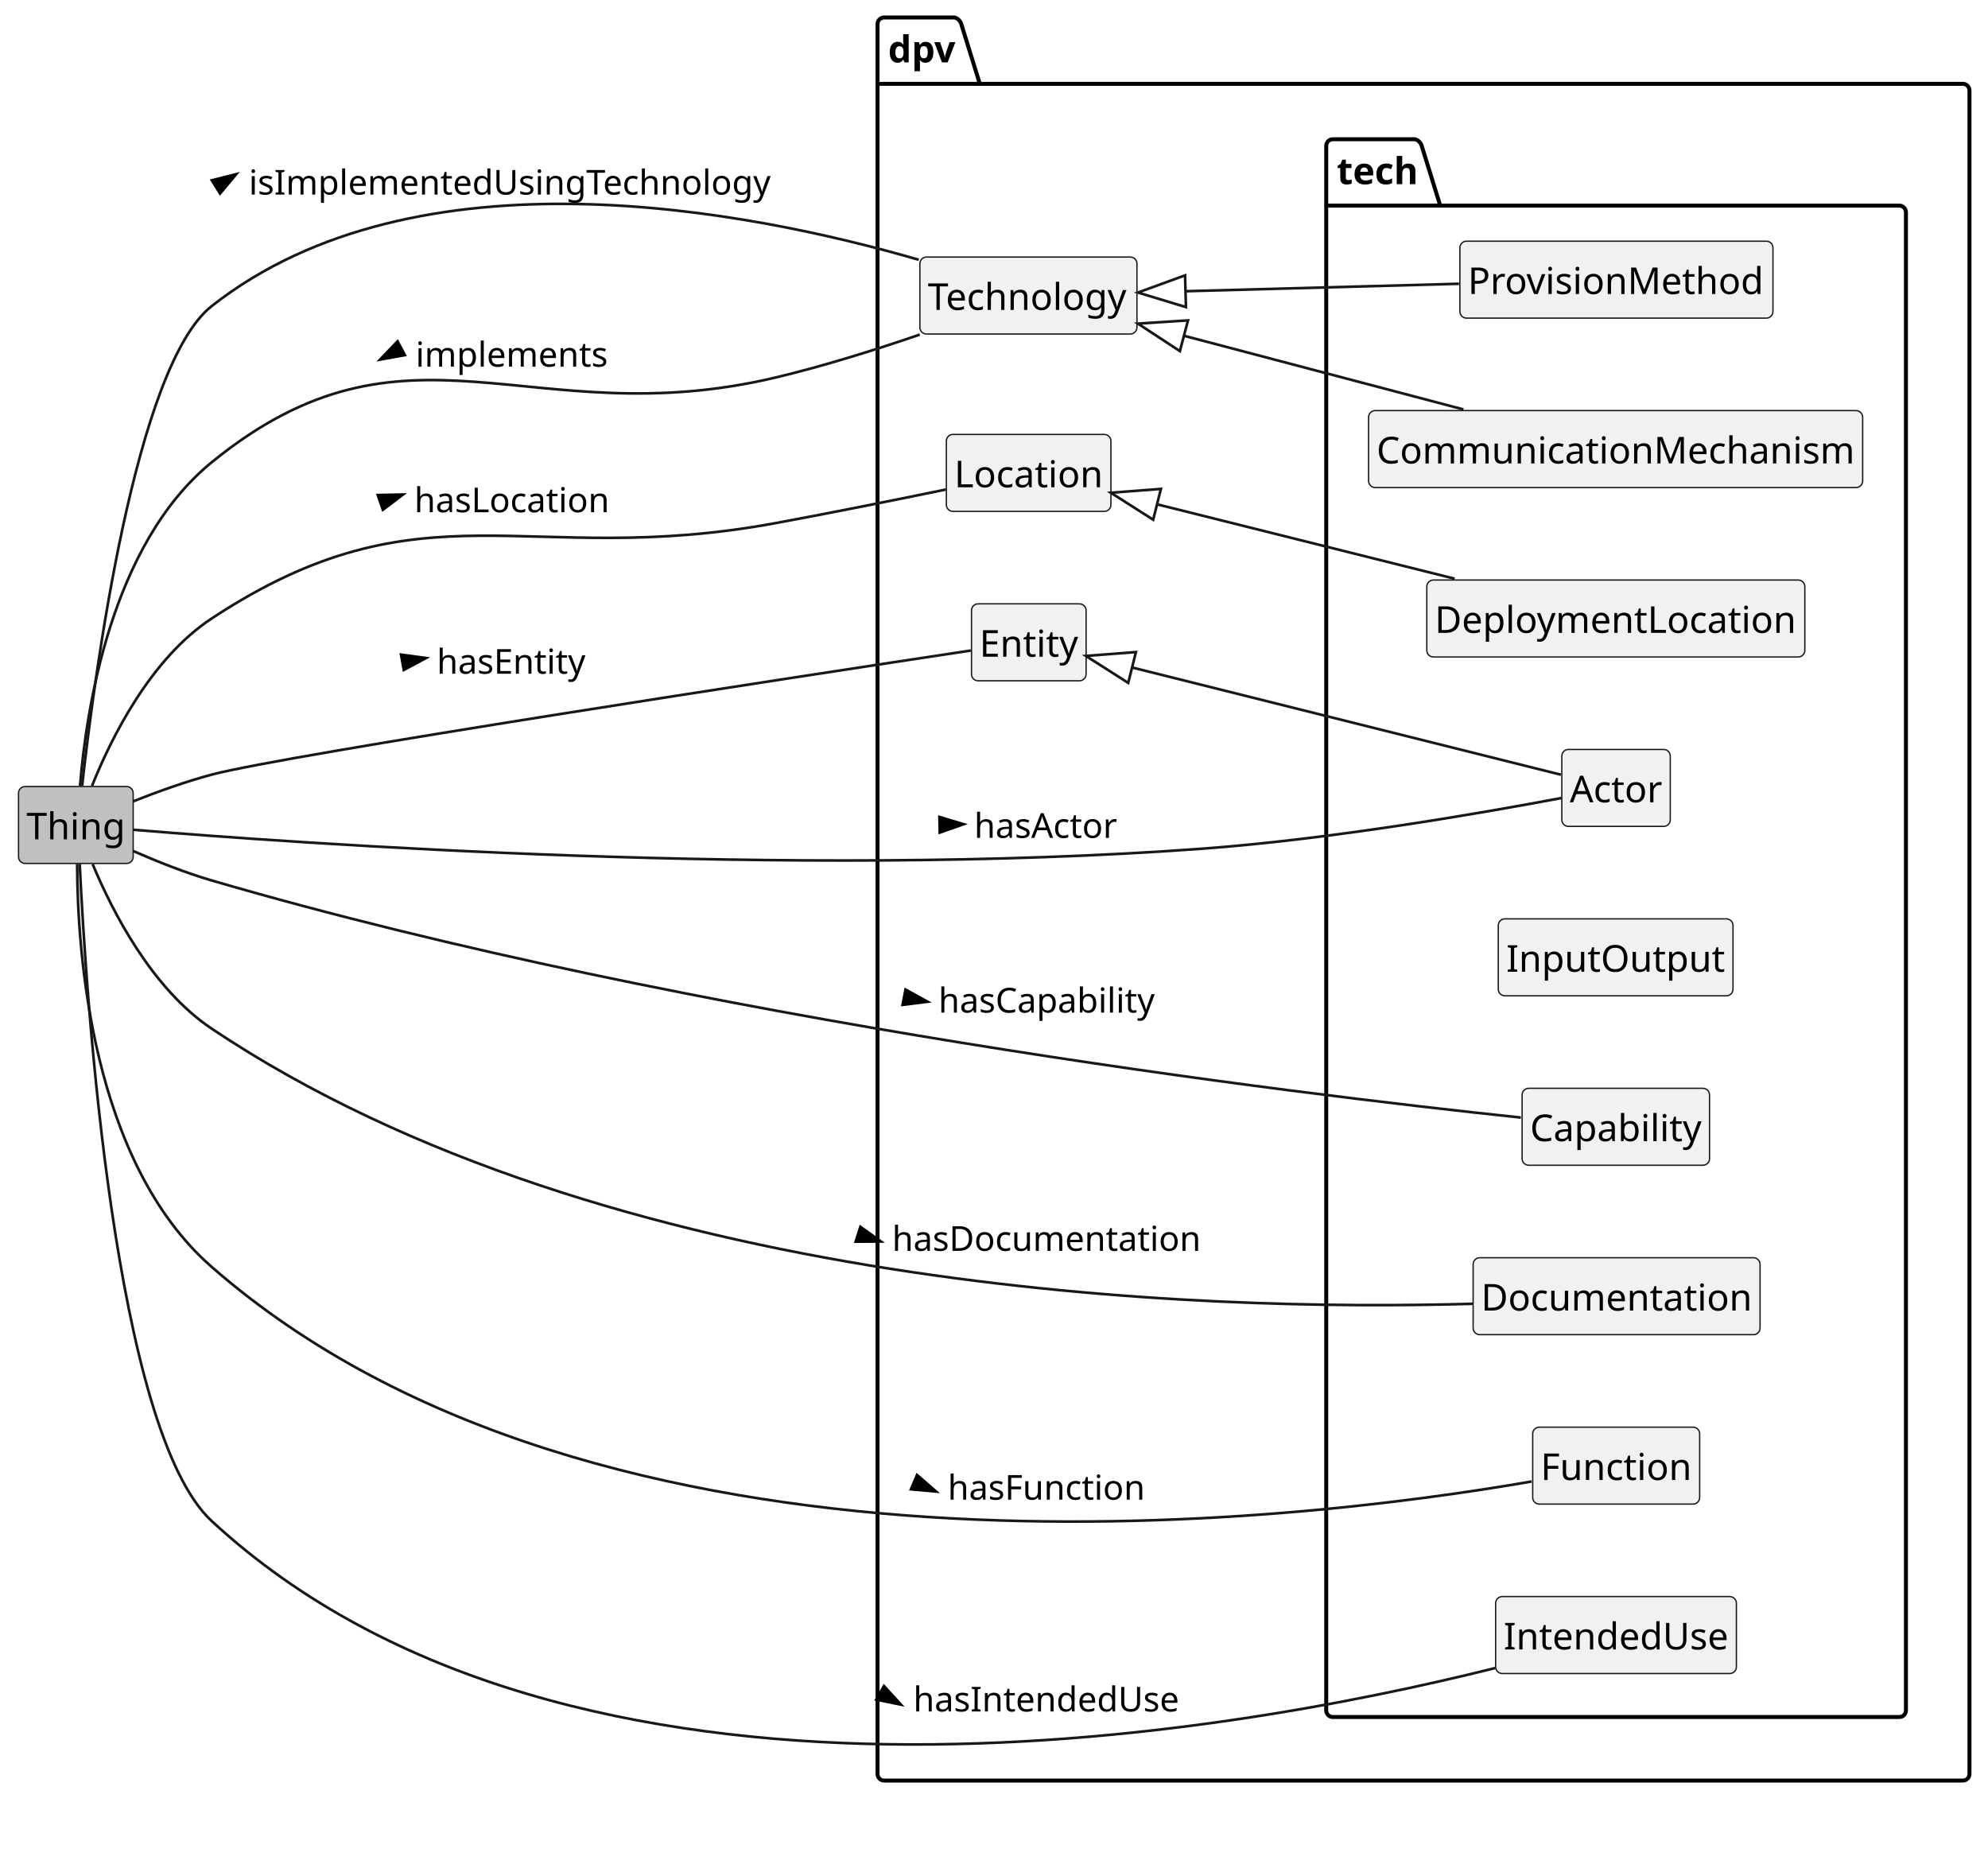
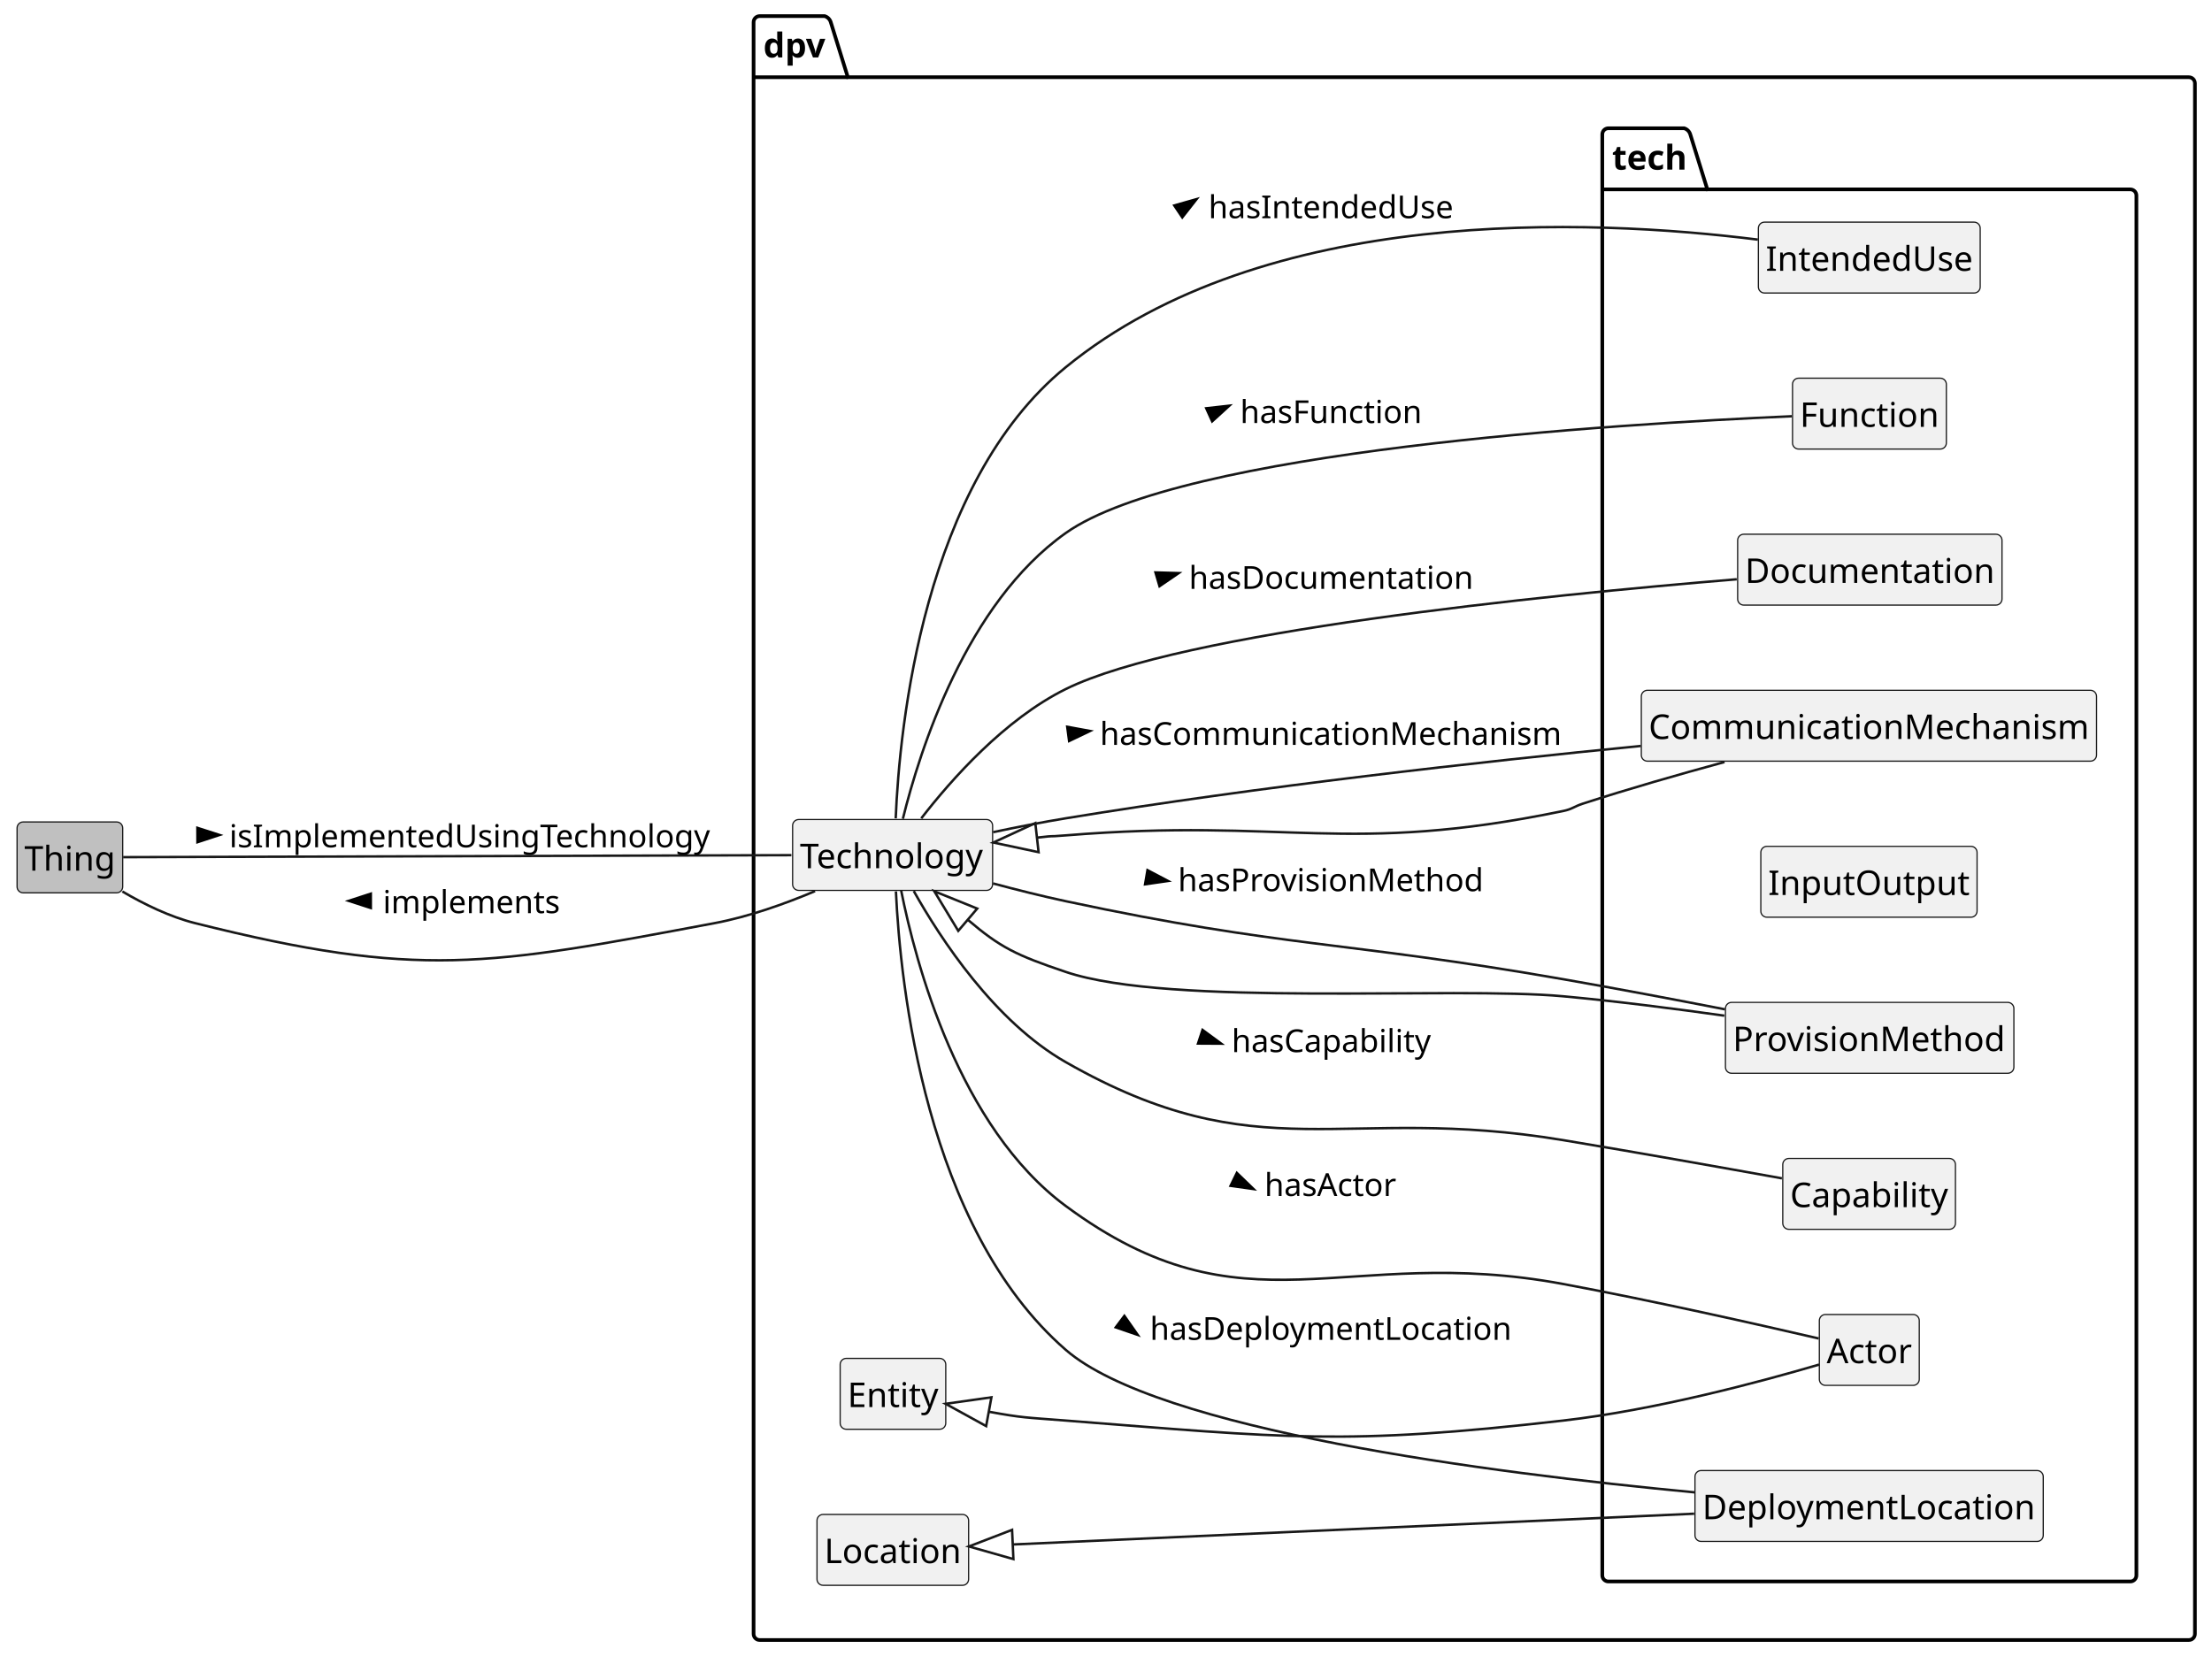
- <svg xmlns="http://www.w3.org/2000/svg" contentStyleType="text/css" height="707px" preserveAspectRatio="none" style="width:751px;height:707px;background:#FFFFFF;" version="1.1" viewBox="0 0 751 707" width="751px" zoomAndPan="magnify">
+ <svg xmlns="http://www.w3.org/2000/svg" contentStyleType="text/css" height="679px" preserveAspectRatio="none" style="width:907px;height:679px;background:#FFFFFF;" version="1.1" viewBox="0 0 907 679" width="907px" zoomAndPan="magnify">
  <defs />
  <g>
    <g id="cluster_dpv">
-       <path d="M334,6.602 L360.644,6.602 A3.75,3.75 0 0 1 363.144,9.102 L370.144,31.67 L741.5,31.67 A2.5,2.5 0 0 1 744,34.17 L744,670.102 A2.5,2.5 0 0 1 741.5,672.602 L334,672.602 A2.5,2.5 0 0 1 331.5,670.102 L331.5,9.102 A2.5,2.5 0 0 1 334,6.602 " fill="none" style="stroke:#000000;stroke-width:1.5;" />
-       <line style="stroke:#000000;stroke-width:1.5;" x1="331.5" x2="370.144" y1="31.67" y2="31.67" />
-       <text fill="#000000" font-family="sans-serif" font-size="14" font-weight="bold" lengthAdjust="spacing" textLength="25.644" x="335.5" y="23.568">dpv</text>
+       <path d="M311.5,6.602 L338.144,6.602 A3.75,3.75 0 0 1 340.644,9.102 L347.644,31.67 L897.5,31.67 A2.5,2.5 0 0 1 900,34.17 L900,670.102 A2.5,2.5 0 0 1 897.5,672.602 L311.5,672.602 A2.5,2.5 0 0 1 309,670.102 L309,9.102 A2.5,2.5 0 0 1 311.5,6.602 " fill="none" style="stroke:#000000;stroke-width:1.5;" />
+       <line style="stroke:#000000;stroke-width:1.5;" x1="309" x2="347.644" y1="31.67" y2="31.67" />
+       <text fill="#000000" font-family="sans-serif" font-size="14" font-weight="bold" lengthAdjust="spacing" textLength="25.644" x="313" y="23.568">dpv</text>
    </g>
    <g id="cluster_tech">
-       <path d="M503.5,52.602 L534.572,52.602 A3.75,3.75 0 0 1 537.072,55.102 L544.072,77.67 L717.5,77.67 A2.5,2.5 0 0 1 720,80.17 L720,646.102 A2.5,2.5 0 0 1 717.5,648.602 L503.5,648.602 A2.5,2.5 0 0 1 501,646.102 L501,55.102 A2.5,2.5 0 0 1 503.5,52.602 " fill="none" style="stroke:#000000;stroke-width:1.5;" />
-       <line style="stroke:#000000;stroke-width:1.5;" x1="501" x2="544.072" y1="77.67" y2="77.67" />
-       <text fill="#000000" font-family="sans-serif" font-size="14" font-weight="bold" lengthAdjust="spacing" textLength="30.072" x="505" y="69.568">tech</text>
+       <path d="M659.5,52.602 L690.572,52.602 A3.75,3.75 0 0 1 693.072,55.102 L700.072,77.67 L873.5,77.67 A2.5,2.5 0 0 1 876,80.17 L876,646.102 A2.5,2.5 0 0 1 873.5,648.602 L659.5,648.602 A2.5,2.5 0 0 1 657,646.102 L657,55.102 A2.5,2.5 0 0 1 659.5,52.602 " fill="none" style="stroke:#000000;stroke-width:1.5;" />
+       <line style="stroke:#000000;stroke-width:1.5;" x1="657" x2="700.072" y1="77.67" y2="77.67" />
+       <text fill="#000000" font-family="sans-serif" font-size="14" font-weight="bold" lengthAdjust="spacing" textLength="30.072" x="661" y="69.568">tech</text>
    </g>
    <g id="elem_Technology">
-       <rect codeLine="7" fill="#F1F1F1" height="29.068" id="Technology" rx="2.5" ry="2.5" style="stroke:#181818;stroke-width:0.5;" width="82.006" x="347.5" y="97.102" />
-       <text fill="#000000" font-family="sans-serif" font-size="14" lengthAdjust="spacing" textLength="76.006" x="350.5" y="117.068">Technology</text>
+       <rect codeLine="7" fill="#F1F1F1" height="29.068" id="Technology" rx="2.5" ry="2.5" style="stroke:#181818;stroke-width:0.5;" width="82.006" x="325" y="336.102" />
+       <text fill="#000000" font-family="sans-serif" font-size="14" lengthAdjust="spacing" textLength="76.006" x="328" y="356.068">Technology</text>
    </g>
    <g id="elem_Entity">
-       <rect codeLine="8" fill="#F1F1F1" height="29.068" id="Entity" rx="2.5" ry="2.5" style="stroke:#181818;stroke-width:0.5;" width="43.296" x="367" y="228.102" />
-       <text fill="#000000" font-family="sans-serif" font-size="14" lengthAdjust="spacing" textLength="37.296" x="370" y="248.068">Entity</text>
+       <rect codeLine="8" fill="#F1F1F1" height="29.068" id="Entity" rx="2.5" ry="2.5" style="stroke:#181818;stroke-width:0.5;" width="43.296" x="344.5" y="557.102" />
+       <text fill="#000000" font-family="sans-serif" font-size="14" lengthAdjust="spacing" textLength="37.296" x="347.5" y="577.068">Entity</text>
    </g>
    <g id="elem_Location">
-       <rect codeLine="9" fill="#F1F1F1" height="29.068" id="Location" rx="2.5" ry="2.5" style="stroke:#181818;stroke-width:0.5;" width="62.168" x="357.5" y="164.102" />
-       <text fill="#000000" font-family="sans-serif" font-size="14" lengthAdjust="spacing" textLength="56.168" x="360.5" y="184.068">Location</text>
+       <rect codeLine="9" fill="#F1F1F1" height="29.068" id="Location" rx="2.5" ry="2.5" style="stroke:#181818;stroke-width:0.5;" width="62.168" x="335" y="621.102" />
+       <text fill="#000000" font-family="sans-serif" font-size="14" lengthAdjust="spacing" textLength="56.168" x="338" y="641.068">Location</text>
    </g>
    <g id="elem_Actor">
-       <rect codeLine="12" fill="#F1F1F1" height="29.068" id="Actor" rx="2.5" ry="2.5" style="stroke:#181818;stroke-width:0.5;" width="40.972" x="590" y="283.102" />
-       <text fill="#000000" font-family="sans-serif" font-size="14" lengthAdjust="spacing" textLength="34.972" x="593" y="303.068">Actor</text>
+       <rect codeLine="12" fill="#F1F1F1" height="29.068" id="Actor" rx="2.5" ry="2.5" style="stroke:#181818;stroke-width:0.5;" width="40.972" x="746" y="539.102" />
+       <text fill="#000000" font-family="sans-serif" font-size="14" lengthAdjust="spacing" textLength="34.972" x="749" y="559.068">Actor</text>
    </g>
    <g id="elem_Capability">
-       <rect codeLine="13" fill="#F1F1F1" height="29.068" id="Capability" rx="2.5" ry="2.5" style="stroke:#181818;stroke-width:0.5;" width="70.806" x="575" y="411.102" />
-       <text fill="#000000" font-family="sans-serif" font-size="14" lengthAdjust="spacing" textLength="64.806" x="578" y="431.068">Capability</text>
+       <rect codeLine="13" fill="#F1F1F1" height="29.068" id="Capability" rx="2.5" ry="2.5" style="stroke:#181818;stroke-width:0.5;" width="70.806" x="731" y="475.102" />
+       <text fill="#000000" font-family="sans-serif" font-size="14" lengthAdjust="spacing" textLength="64.806" x="734" y="495.068">Capability</text>
    </g>
    <g id="elem_ProvisionMethod">
-       <rect codeLine="14" fill="#F1F1F1" height="29.068" id="ProvisionMethod" rx="2.5" ry="2.5" style="stroke:#181818;stroke-width:0.5;" width="118.266" x="551.5" y="91.102" />
-       <text fill="#000000" font-family="sans-serif" font-size="14" lengthAdjust="spacing" textLength="112.266" x="554.5" y="111.068">ProvisionMethod</text>
+       <rect codeLine="14" fill="#F1F1F1" height="29.068" id="ProvisionMethod" rx="2.5" ry="2.5" style="stroke:#181818;stroke-width:0.5;" width="118.266" x="707.5" y="411.102" />
+       <text fill="#000000" font-family="sans-serif" font-size="14" lengthAdjust="spacing" textLength="112.266" x="710.5" y="431.068">ProvisionMethod</text>
    </g>
    <g id="elem_CommunicationMechanism">
-       <rect codeLine="15" fill="#F1F1F1" height="29.068" id="CommunicationMechanism" rx="2.5" ry="2.5" style="stroke:#181818;stroke-width:0.5;" width="186.655" x="517" y="155.102" />
-       <text fill="#000000" font-family="sans-serif" font-size="14" lengthAdjust="spacing" textLength="180.655" x="520" y="175.068">CommunicationMechanism</text>
+       <rect codeLine="15" fill="#F1F1F1" height="29.068" id="CommunicationMechanism" rx="2.5" ry="2.5" style="stroke:#181818;stroke-width:0.5;" width="186.655" x="673" y="283.102" />
+       <text fill="#000000" font-family="sans-serif" font-size="14" lengthAdjust="spacing" textLength="180.655" x="676" y="303.068">CommunicationMechanism</text>
    </g>
    <g id="elem_InputOutput">
-       <rect codeLine="16" fill="#F1F1F1" height="29.068" id="InputOutput" rx="2.5" ry="2.5" style="stroke:#181818;stroke-width:0.5;" width="88.67" x="566" y="347.102" />
-       <text fill="#000000" font-family="sans-serif" font-size="14" lengthAdjust="spacing" textLength="82.67" x="569" y="367.068">InputOutput</text>
+       <rect codeLine="16" fill="#F1F1F1" height="29.068" id="InputOutput" rx="2.5" ry="2.5" style="stroke:#181818;stroke-width:0.5;" width="88.67" x="722" y="347.102" />
+       <text fill="#000000" font-family="sans-serif" font-size="14" lengthAdjust="spacing" textLength="82.67" x="725" y="367.068">InputOutput</text>
    </g>
    <g id="elem_Documentation">
-       <rect codeLine="17" fill="#F1F1F1" height="29.068" id="Documentation" rx="2.5" ry="2.5" style="stroke:#181818;stroke-width:0.5;" width="108.396" x="556.5" y="475.102" />
-       <text fill="#000000" font-family="sans-serif" font-size="14" lengthAdjust="spacing" textLength="102.396" x="559.5" y="495.068">Documentation</text>
+       <rect codeLine="17" fill="#F1F1F1" height="29.068" id="Documentation" rx="2.5" ry="2.5" style="stroke:#181818;stroke-width:0.5;" width="108.396" x="712.5" y="219.102" />
+       <text fill="#000000" font-family="sans-serif" font-size="14" lengthAdjust="spacing" textLength="102.396" x="715.5" y="239.068">Documentation</text>
    </g>
    <g id="elem_DeploymentLocation">
-       <rect codeLine="18" fill="#F1F1F1" height="29.068" id="DeploymentLocation" rx="2.5" ry="2.5" style="stroke:#181818;stroke-width:0.5;" width="142.808" x="539" y="219.102" />
-       <text fill="#000000" font-family="sans-serif" font-size="14" lengthAdjust="spacing" textLength="136.808" x="542" y="239.068">DeploymentLocation</text>
+       <rect codeLine="18" fill="#F1F1F1" height="29.068" id="DeploymentLocation" rx="2.5" ry="2.5" style="stroke:#181818;stroke-width:0.5;" width="142.808" x="695" y="603.102" />
+       <text fill="#000000" font-family="sans-serif" font-size="14" lengthAdjust="spacing" textLength="136.808" x="698" y="623.068">DeploymentLocation</text>
    </g>
    <g id="elem_Function">
-       <rect codeLine="19" fill="#F1F1F1" height="29.068" id="Function" rx="2.5" ry="2.5" style="stroke:#181818;stroke-width:0.5;" width="63.078" x="579" y="539.102" />
-       <text fill="#000000" font-family="sans-serif" font-size="14" lengthAdjust="spacing" textLength="57.078" x="582" y="559.068">Function</text>
+       <rect codeLine="19" fill="#F1F1F1" height="29.068" id="Function" rx="2.5" ry="2.5" style="stroke:#181818;stroke-width:0.5;" width="63.078" x="735" y="155.102" />
+       <text fill="#000000" font-family="sans-serif" font-size="14" lengthAdjust="spacing" textLength="57.078" x="738" y="175.068">Function</text>
    </g>
    <g id="elem_IntendedUse">
-       <rect codeLine="20" fill="#F1F1F1" height="29.068" id="IntendedUse" rx="2.5" ry="2.5" style="stroke:#181818;stroke-width:0.5;" width="90.952" x="565" y="603.102" />
-       <text fill="#000000" font-family="sans-serif" font-size="14" lengthAdjust="spacing" textLength="84.952" x="568" y="623.068">IntendedUse</text>
+       <rect codeLine="20" fill="#F1F1F1" height="29.068" id="IntendedUse" rx="2.5" ry="2.5" style="stroke:#181818;stroke-width:0.5;" width="90.952" x="721" y="91.102" />
+       <text fill="#000000" font-family="sans-serif" font-size="14" lengthAdjust="spacing" textLength="84.952" x="724" y="111.068">IntendedUse</text>
    </g>
    <g id="elem_Thing">
-       <rect codeLine="5" fill="#C0C0C0" height="29.068" id="Thing" rx="2.5" ry="2.5" style="stroke:#181818;stroke-width:0.5;" width="43.31" x="7" y="297.102" />
-       <text fill="#000000" font-family="sans-serif" font-size="14" lengthAdjust="spacing" textLength="37.31" x="10" y="317.068">Thing</text>
+       <rect codeLine="5" fill="#C0C0C0" height="29.068" id="Thing" rx="2.5" ry="2.5" style="stroke:#181818;stroke-width:0.5;" width="43.31" x="7" y="337.102" />
+       <text fill="#000000" font-family="sans-serif" font-size="14" lengthAdjust="spacing" textLength="37.31" x="10" y="357.068">Thing</text>
    </g>
    <g id="link_Thing_Technology">
-       <path codeLine="23" d="M31.03,296.802 C35.66,255.122 51.05,138.342 80,115.602 C157.47,54.752 282.99,79.532 347.07,98.122 " fill="none" id="Thing-Technology" style="stroke:#181818;stroke-width:1.0;" />
-       <polygon fill="#000000" points="89.233,65.794,80.011,68.12,83.14,73.096,89.233,65.794" style="stroke:#000000;stroke-width:1.0;" />
-       <text fill="#000000" font-family="sans-serif" font-size="13" lengthAdjust="spacing" textLength="198.055" x="94" y="73.499">isImplementedUsingTechnology</text>
+       <path codeLine="23" d="M50.49,351.542 C105.14,351.372 252.62,350.932 324.5,350.722 " fill="none" id="Thing-Technology" style="stroke:#181818;stroke-width:1.0;" />
+       <polygon fill="#000000" points="90,342.44,80.946,339.528,80.964,345.406,90,342.44" style="stroke:#000000;stroke-width:1.0;" />
+       <text fill="#000000" font-family="sans-serif" font-size="13" lengthAdjust="spacing" textLength="198.055" x="94" y="347.499">isImplementedUsingTechnology</text>
    </g>
    <g id="link_Technology_Thing">
-       <path codeLine="24" d="M347.46,126.392 C330.8,132.102 311.14,138.292 293,142.602 C199.86,164.712 154.23,114.162 80,174.602 C41.87,205.652 32.53,268.322 30.24,296.852 " fill="none" id="Technology-Thing" style="stroke:#181818;stroke-width:1.0;" />
-       <polygon fill="#000000" points="143.596,135.822,152.954,134.129,150.172,128.951,143.596,135.822" style="stroke:#000000;stroke-width:1.0;" />
-       <text fill="#000000" font-family="sans-serif" font-size="13" lengthAdjust="spacing" textLength="72.631" x="157" y="138.499">implements</text>
+       <path codeLine="24" d="M334.2,365.472 C321.72,370.732 306.97,375.982 293,378.602 C199.96,396.062 171.83,401.612 80,378.602 C69.58,375.992 58.97,370.782 50.18,365.622 " fill="none" id="Technology-Thing" style="stroke:#181818;stroke-width:1.0;" />
+       <polygon fill="#000000" points="143,369.458,152.047,372.392,152.043,366.514,143,369.458" style="stroke:#000000;stroke-width:1.0;" />
+       <text fill="#000000" font-family="sans-serif" font-size="13" lengthAdjust="spacing" textLength="72.631" x="157" y="374.499">implements</text>
    </g>
    <g id="link_Entity_Actor">
-       <path codeLine="27" d="M427.662,252.141 C469.912,262.711 548.13,282.262 589.65,292.642 " fill="none" id="Entity-backto-Actor" style="stroke:#181818;stroke-width:1.0;" />
-       <polygon fill="none" points="410.2,247.772,426.206,257.961,429.118,246.32,410.2,247.772" style="stroke:#181818;stroke-width:1.0;" />
+       <path codeLine="27" d="M405.436,578.972 C419.316,581.512 420.32,581.302 437,582.602 C527.39,589.662 550.93,592.952 641,582.602 C678.7,578.272 721.59,566.782 745.91,559.642 " fill="none" id="Entity-backto-Actor" style="stroke:#181818;stroke-width:1.0;" />
+       <polygon fill="none" points="387.73,575.732,404.356,584.874,406.516,573.07,387.73,575.732" style="stroke:#181818;stroke-width:1.0;" />
    </g>
-     <g id="link_Thing_Actor">
-       <path codeLine="28" d="M50.3,313.432 C111.98,318.562 299.25,331.982 454,320.602 C503.26,316.982 560.6,306.982 589.96,301.432 " fill="none" id="Thing-Actor" style="stroke:#181818;stroke-width:1.0;" />
-       <polygon fill="#000000" points="363.999,311.344,354.891,308.607,355.021,314.483,363.999,311.344" style="stroke:#000000;stroke-width:1.0;" />
-       <text fill="#000000" font-family="sans-serif" font-size="13" lengthAdjust="spacing" textLength="54.028" x="368" y="316.499">hasActor</text>
+     <g id="link_Technology_Actor">
+       <path codeLine="28" d="M369.52,365.282 C375.44,395.002 393.2,462.202 437,494.602 C510.78,549.182 550.78,509.762 641,526.602 C678.18,533.542 721.24,543.262 745.73,548.942 " fill="none" id="Technology-Actor" style="stroke:#181818;stroke-width:1.0;" />
+       <polygon fill="#000000" points="513.993,487.649,507.154,481.039,504.576,486.321,513.993,487.649" style="stroke:#000000;stroke-width:1.0;" />
+       <text fill="#000000" font-family="sans-serif" font-size="13" lengthAdjust="spacing" textLength="54.028" x="518.5" y="490.499">hasActor</text>
    </g>
-     <g id="link_Thing_Entity">
-       <path codeLine="29" d="M50.33,302.702 C59.32,299.142 70.04,295.252 80,292.602 C107.83,285.182 302.22,255.492 366.74,245.732 " fill="none" id="Thing-Entity" style="stroke:#181818;stroke-width:1.0;" />
-       <polygon fill="#000000" points="160.921,248.569,151.498,247.279,152.54,253.064,160.921,248.569" style="stroke:#000000;stroke-width:1.0;" />
-       <text fill="#000000" font-family="sans-serif" font-size="13" lengthAdjust="spacing" textLength="56.186" x="165" y="254.499">hasEntity</text>
-     </g>
-     <g id="link_Thing_Capability">
-       <path codeLine="32" d="M50.26,321.442 C59.24,325.382 69.97,329.672 80,332.602 C262.1,385.752 488.82,413.132 574.52,422.152 " fill="none" id="Thing-Capability" style="stroke:#181818;stroke-width:1.0;" />
-       <polygon fill="#000000" points="350.41,378.398,342.082,373.806,340.973,379.578,350.41,378.398" style="stroke:#000000;stroke-width:1.0;" />
-       <text fill="#000000" font-family="sans-serif" font-size="13" lengthAdjust="spacing" textLength="81.731" x="354.5" y="382.499">hasCapability</text>
+     <g id="link_Technology_Capability">
+       <path codeLine="31" d="M374.67,365.432 C385.65,385.002 407.78,418.922 437,435.602 C516.7,481.102 550.47,452.502 641,467.602 C671.31,472.652 705.7,478.762 730.65,483.262 " fill="none" id="Technology-Capability" style="stroke:#181818;stroke-width:1.0;" />
+       <polygon fill="#000000" points="500.747,428.026,493.083,422.394,491.236,427.974,500.747,428.026" style="stroke:#000000;stroke-width:1.0;" />
+       <text fill="#000000" font-family="sans-serif" font-size="13" lengthAdjust="spacing" textLength="81.731" x="505" y="431.499">hasCapability</text>
    </g>
    <g id="link_Technology_ProvisionMethod">
-       <path codeLine="35" d="M447.843,110.01 C481.833,109.08 512.9,108.232 551.17,107.192 " fill="none" id="Technology-backto-ProvisionMethod" style="stroke:#181818;stroke-width:1.0;" />
-       <polygon fill="none" points="429.85,110.502,448.007,116.007,447.679,104.012,429.85,110.502" style="stroke:#181818;stroke-width:1.0;" />
+       <path codeLine="34" d="M396.809,377.196 C410.149,388.546 416.47,391.682 437,398.602 C480.01,413.092 595.81,404.412 641,408.602 C662.61,410.602 686.23,413.622 707.04,416.552 " fill="none" id="Technology-backto-ProvisionMethod" style="stroke:#181818;stroke-width:1.0;" />
+       <polygon fill="none" points="383.1,365.532,392.921,381.766,400.697,372.626,383.1,365.532" style="stroke:#181818;stroke-width:1.0;" />
+     </g>
+     <g id="link_Technology_ProvisionMethod">
+       <path codeLine="35" d="M407.16,362.312 C416.88,364.922 427.27,367.522 437,369.602 C526.75,388.762 550.59,385.802 641,401.602 C662.68,405.392 686.42,409.882 707.31,413.952 " fill="none" id="Technology-ProvisionMethod" style="stroke:#181818;stroke-width:1.0;" />
+       <polygon fill="#000000" points="478.928,361.303,470.512,356.873,469.515,362.666,478.928,361.303" style="stroke:#000000;stroke-width:1.0;" />
+       <text fill="#000000" font-family="sans-serif" font-size="13" lengthAdjust="spacing" textLength="125.801" x="483" y="365.499">hasProvisionMethod</text>
    </g>
    <g id="link_Technology_CommunicationMechanism">
-       <path codeLine="38" d="M447.256,126.829 C481.746,135.919 514.34,144.512 552.84,154.662 " fill="none" id="Technology-backto-CommunicationMechanism" style="stroke:#181818;stroke-width:1.0;" />
-       <polygon fill="none" points="429.85,122.242,445.726,132.631,448.785,121.027,429.85,122.242" style="stroke:#181818;stroke-width:1.0;" />
+       <path codeLine="38" d="M425.188,343.536 C434.908,342.446 427.37,343.392 437,342.602 C527.48,335.222 552.1,350.982 641,332.602 C644.72,331.832 645.39,330.772 649,329.602 C667.76,323.522 688.45,317.592 707.12,312.522 " fill="none" id="Technology-backto-CommunicationMechanism" style="stroke:#181818;stroke-width:1.0;" />
+       <polygon fill="none" points="407.3,345.542,425.856,349.499,424.519,337.573,407.3,345.542" style="stroke:#181818;stroke-width:1.0;" />
    </g>
-     <g id="link_Thing_Documentation">
-       <path codeLine="43" d="M34.99,326.402 C42.38,344.152 57.28,373.402 80,388.602 C230.14,489.002 454.85,495.422 556.36,492.502 " fill="none" id="Thing-Documentation" style="stroke:#181818;stroke-width:1.0;" />
-       <polygon fill="#000000" points="332.764,468.973,325.038,463.427,323.254,469.027,332.764,468.973" style="stroke:#000000;stroke-width:1.0;" />
-       <text fill="#000000" font-family="sans-serif" font-size="13" lengthAdjust="spacing" textLength="116.636" x="337" y="472.499">hasDocumentation</text>
+     <g id="link_Technology_CommunicationMechanism">
+       <path codeLine="39" d="M407.22,341.292 C416.94,339.232 427.31,337.192 437,335.602 C516.17,322.572 606.79,312.442 672.78,305.932 " fill="none" id="Technology-CommunicationMechanism" style="stroke:#181818;stroke-width:1.0;" />
+       <polygon fill="#000000" points="446.956,299.795,437.602,298.076,438.378,303.902,446.956,299.795" style="stroke:#000000;stroke-width:1.0;" />
+       <text fill="#000000" font-family="sans-serif" font-size="13" lengthAdjust="spacing" textLength="189.306" x="451" y="305.499">hasCommunicationMechanism</text>
    </g>
-     <g id="link_Thing_Location">
-       <path codeLine="46" d="M34.76,296.842 C41.99,278.822 56.82,248.852 80,233.602 C160.21,180.842 198.59,215.062 293,197.602 C314.56,193.612 338.8,188.732 357.33,184.912 " fill="none" id="Thing-Location" style="stroke:#181818;stroke-width:1.0;" />
-       <polygon fill="#000000" points="152.224,186.816,142.715,187.005,144.642,192.558,152.224,186.816" style="stroke:#000000;stroke-width:1.0;" />
-       <text fill="#000000" font-family="sans-serif" font-size="13" lengthAdjust="spacing" textLength="73.71" x="156.5" y="193.499">hasLocation</text>
+     <g id="link_Technology_Documentation">
+       <path codeLine="44" d="M377.75,335.632 C390.11,319.662 411.94,295.002 437,282.602 C484.29,259.202 631.83,244.222 712.13,237.572 " fill="none" id="Technology-Documentation" style="stroke:#181818;stroke-width:1.0;" />
+       <polygon fill="#000000" points="483.298,235.048,473.791,234.773,475.445,240.413,483.298,235.048" style="stroke:#000000;stroke-width:1.0;" />
+       <text fill="#000000" font-family="sans-serif" font-size="13" lengthAdjust="spacing" textLength="116.636" x="487.5" y="241.499">hasDocumentation</text>
    </g>
    <g id="link_Location_DeploymentLocation">
-       <path codeLine="47" d="M437.092,190.5 C470.392,198.83 507.43,208.082 549.51,218.602 " fill="none" id="Location-backto-DeploymentLocation" style="stroke:#181818;stroke-width:1.0;" />
-       <polygon fill="none" points="419.63,186.132,435.636,196.321,438.548,184.679,419.63,186.132" style="stroke:#181818;stroke-width:1.0;" />
+       <path codeLine="47" d="M415.262,633.421 C478.202,630.581 606.61,624.782 694.68,620.802 " fill="none" id="Location-backto-DeploymentLocation" style="stroke:#181818;stroke-width:1.0;" />
+       <polygon fill="none" points="397.28,634.232,415.532,639.414,414.991,627.427,397.28,634.232" style="stroke:#181818;stroke-width:1.0;" />
    </g>
-     <g id="link_Thing_Function">
-       <path codeLine="50" d="M29.14,326.362 C29.22,359.232 34.38,438.742 80,478.602 C226.82,606.892 489.07,575.172 578.58,559.632 " fill="none" id="Thing-Function" style="stroke:#181818;stroke-width:1.0;" />
-       <polygon fill="#000000" points="353.602,563.409,346.425,557.169,344.128,562.579,353.602,563.409" style="stroke:#000000;stroke-width:1.0;" />
-       <text fill="#000000" font-family="sans-serif" font-size="13" lengthAdjust="spacing" textLength="74.555" x="358" y="566.499">hasFunction</text>
+     <g id="link_Technology_DeploymentLocation">
+       <path codeLine="48" d="M367.36,365.592 C369.13,403.452 379.32,503.462 437,553.602 C474.71,586.382 610.04,604.002 694.79,612.042 " fill="none" id="Technology-DeploymentLocation" style="stroke:#181818;stroke-width:1.0;" />
+       <polygon fill="#000000" points="466.495,547.462,461.036,539.674,457.501,544.37,466.495,547.462" style="stroke:#000000;stroke-width:1.0;" />
+       <text fill="#000000" font-family="sans-serif" font-size="13" lengthAdjust="spacing" textLength="148.59" x="471.5" y="549.499">hasDeploymentLocation</text>
    </g>
-     <g id="link_Thing_IntendedUse">
-       <path codeLine="53" d="M30.11,326.362 C32.52,376.722 43.12,540.522 80,574.602 C215.82,700.092 463.69,655.392 564.78,630.112 " fill="none" id="Thing-IntendedUse" style="stroke:#181818;stroke-width:1.0;" />
-       <polygon fill="#000000" points="340.347,643.925,333.935,636.902,331.031,642.012,340.347,643.925" style="stroke:#000000;stroke-width:1.0;" />
-       <text fill="#000000" font-family="sans-serif" font-size="13" lengthAdjust="spacing" textLength="100.438" x="345" y="646.499">hasIntendedUse</text>
+     <g id="link_Technology_Function">
+       <path codeLine="51" d="M370.21,335.802 C377.1,307.852 396.13,247.512 437,218.602 C484.66,184.892 662.47,173.852 734.7,170.712 " fill="none" id="Technology-Function" style="stroke:#181818;stroke-width:1.0;" />
+       <polygon fill="#000000" points="504.055,166.392,494.603,167.447,497.028,172.801,504.055,166.392" style="stroke:#000000;stroke-width:1.0;" />
+       <text fill="#000000" font-family="sans-serif" font-size="13" lengthAdjust="spacing" textLength="74.555" x="508.5" y="173.499">hasFunction</text>
+     </g>
+     <g id="link_Technology_IntendedUse">
+       <path codeLine="54" d="M367.27,335.632 C368.85,297.862 378.6,198.322 437,150.602 C518.68,83.852 651.75,89.602 720.78,98.272 " fill="none" id="Technology-IntendedUse" style="stroke:#181818;stroke-width:1.0;" />
+       <polygon fill="#000000" points="490.651,81.668,481.503,84.27,484.78,89.15,490.651,81.668" style="stroke:#000000;stroke-width:1.0;" />
+       <text fill="#000000" font-family="sans-serif" font-size="13" lengthAdjust="spacing" textLength="100.438" x="495.5" y="89.499">hasIntendedUse</text>
    </g>
  </g>
</svg>
